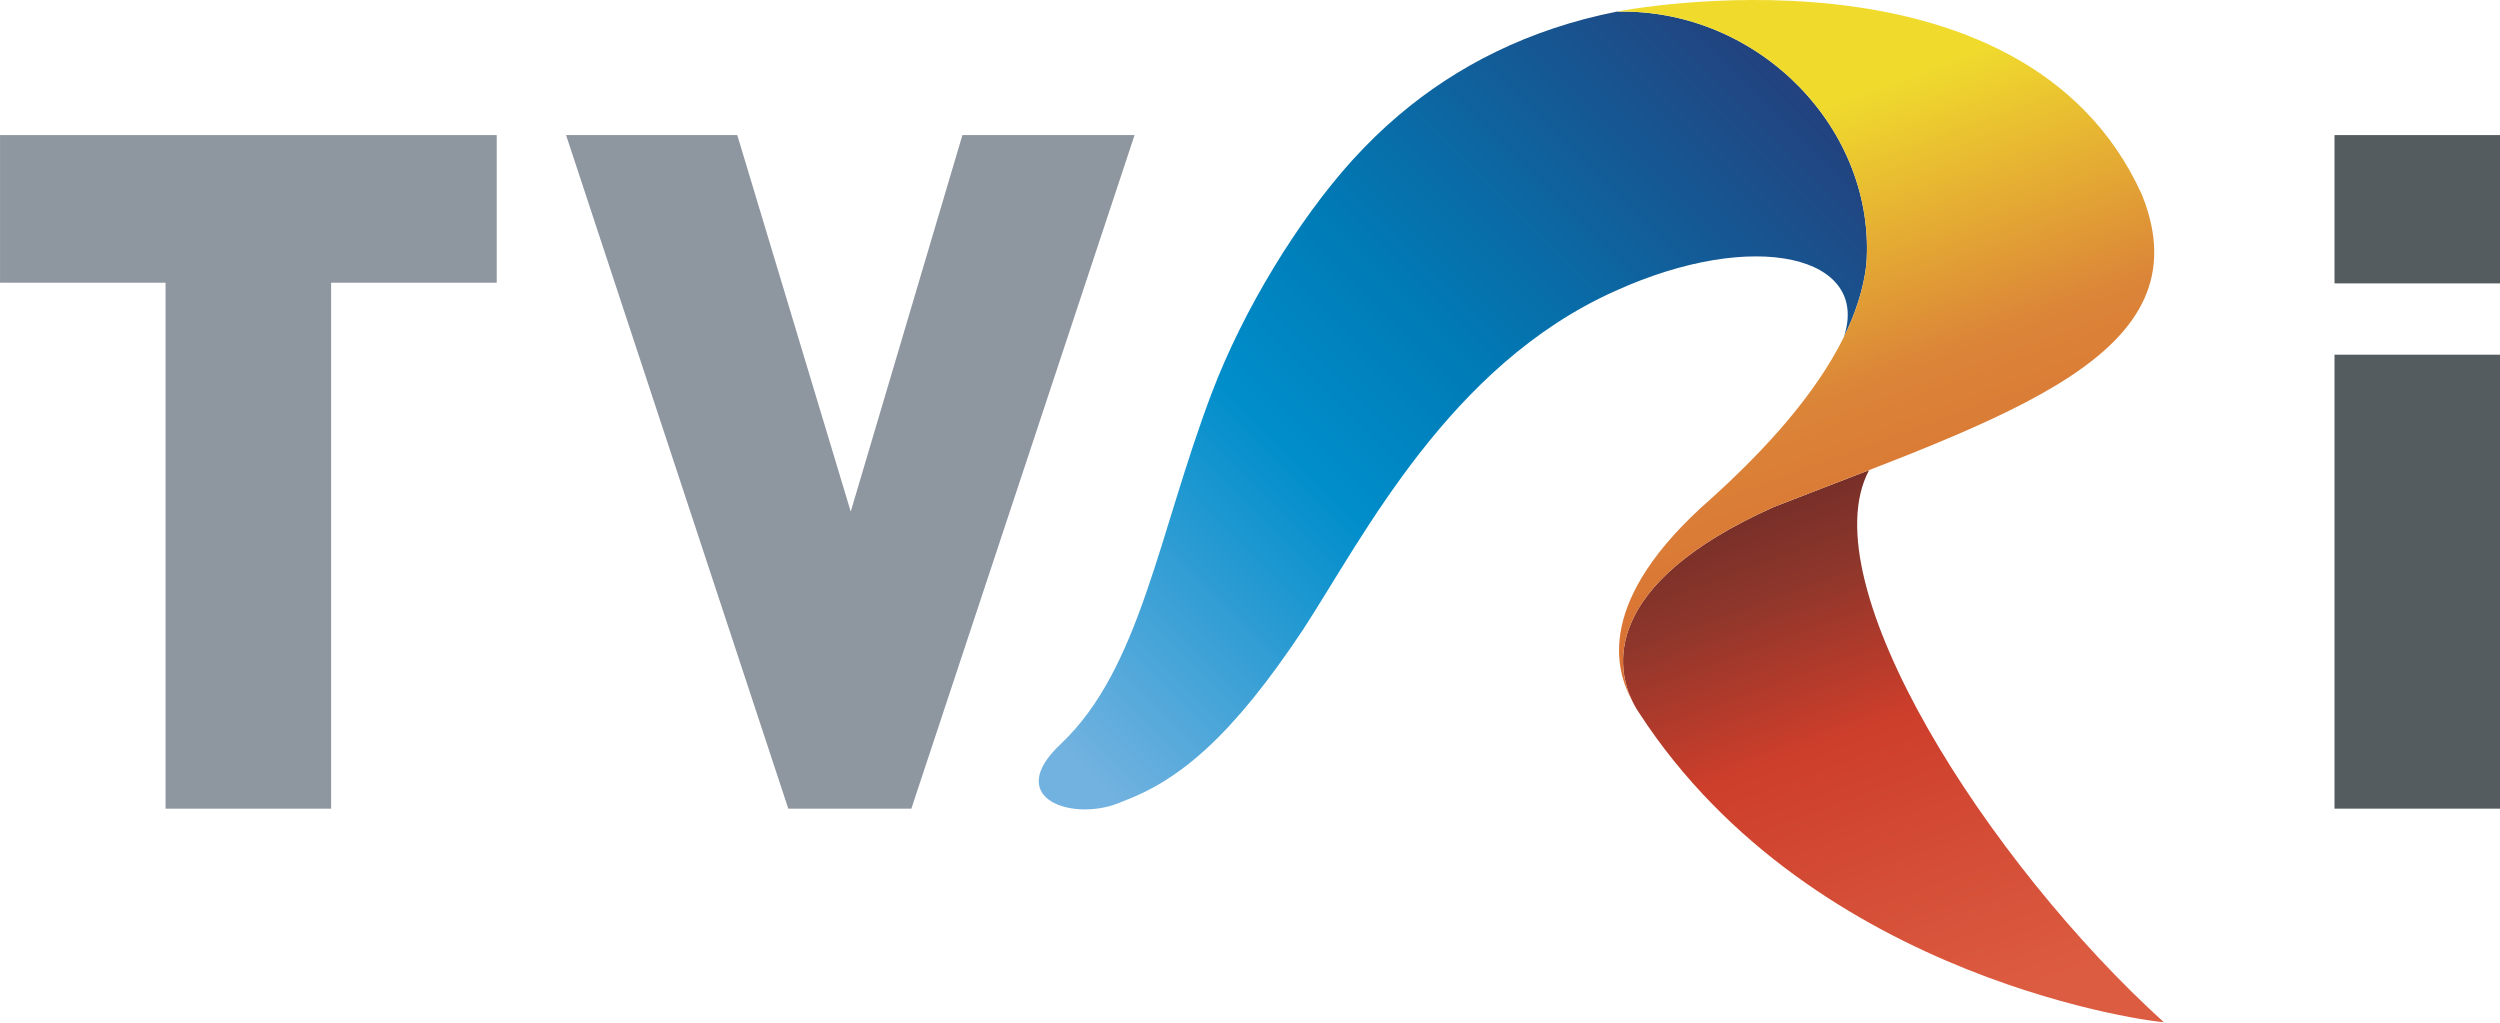
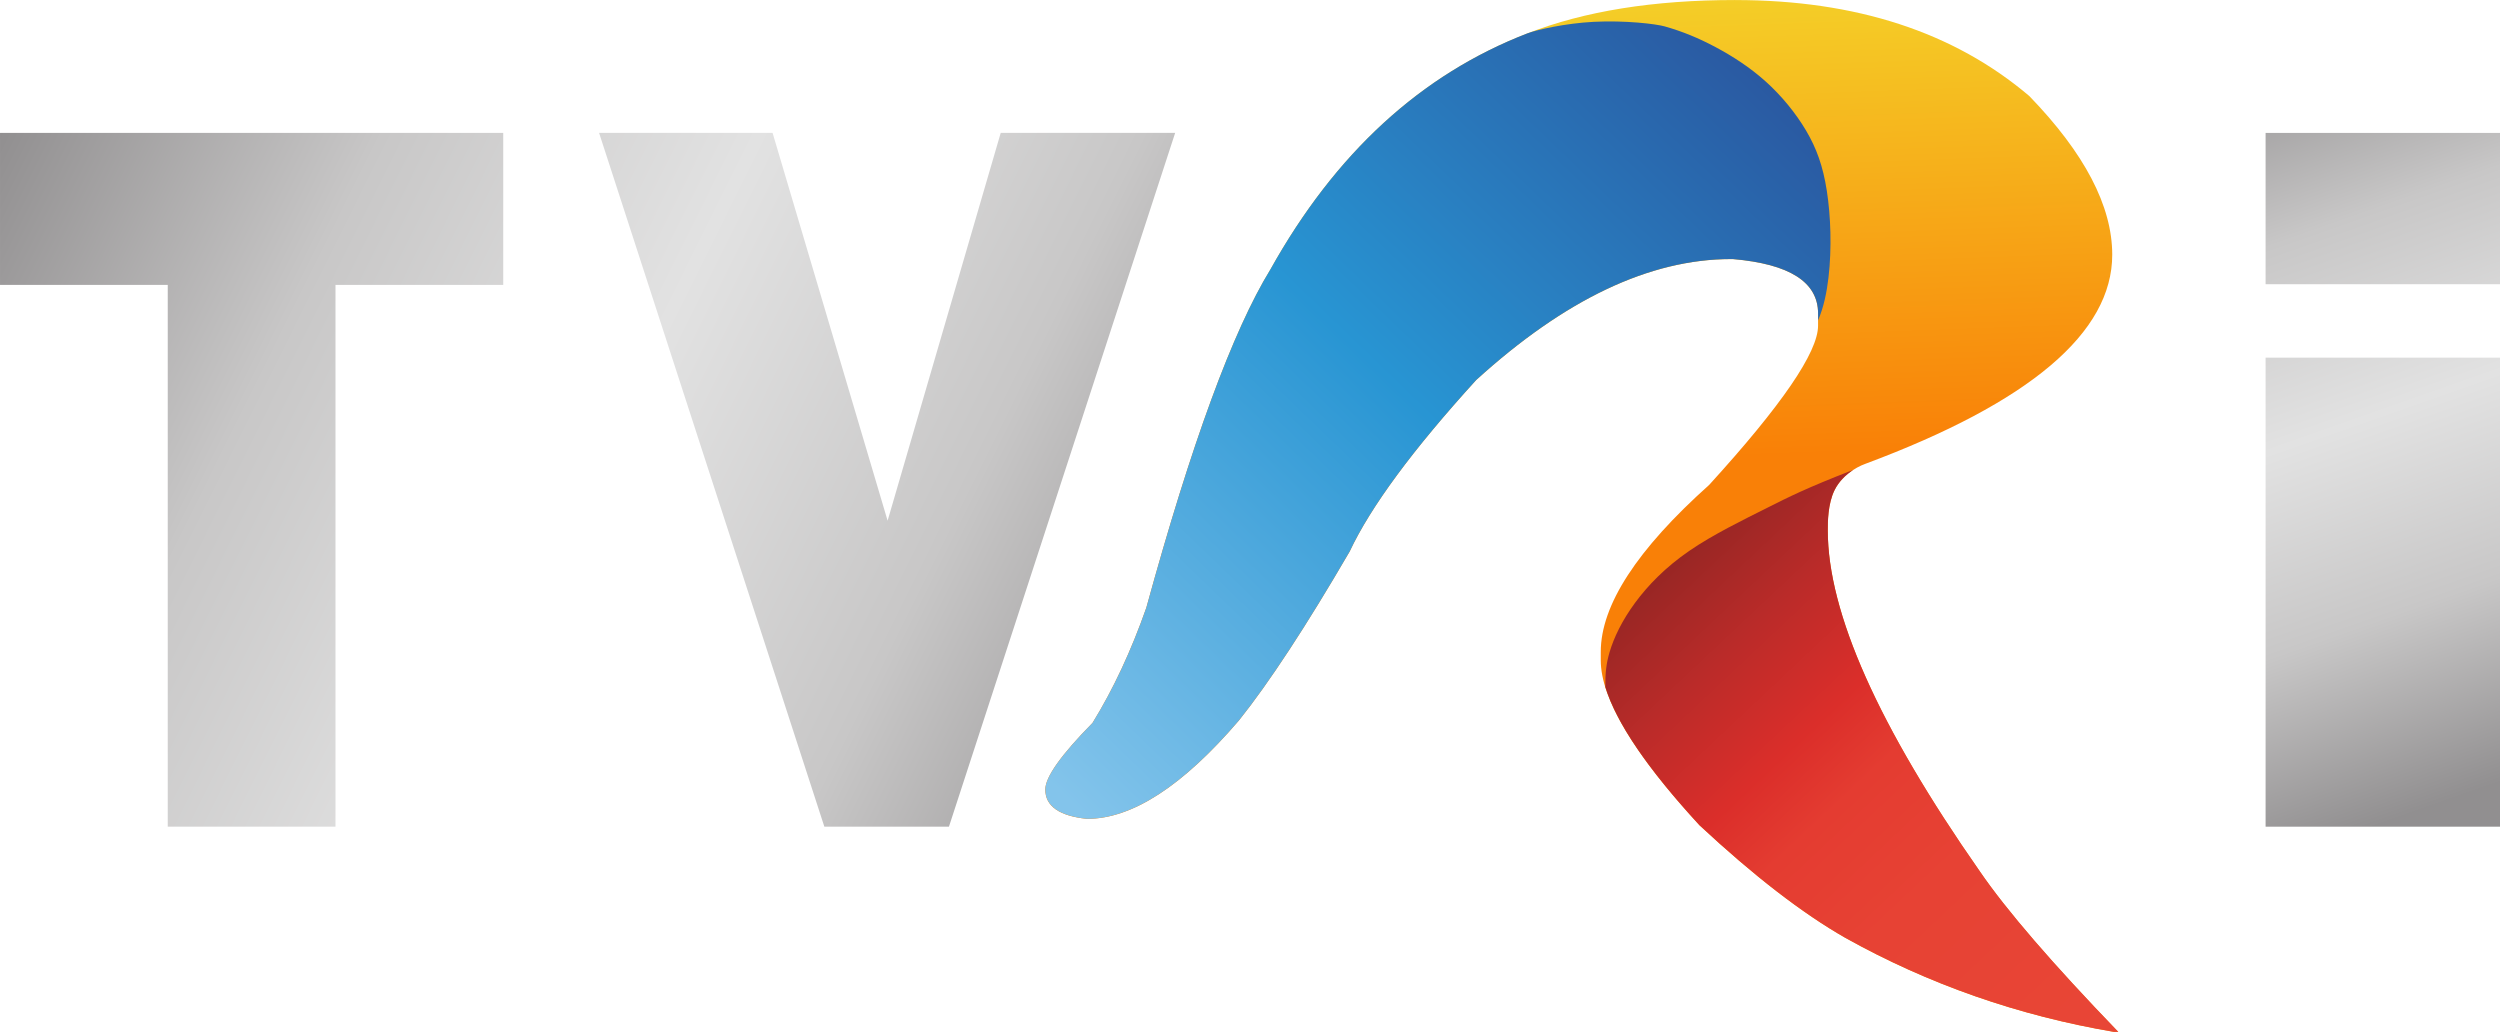
- <svg xmlns="http://www.w3.org/2000/svg" width="600" height="245.32" version="1.1" viewBox="0 0 158.75 64.908">
+ <svg xmlns="http://www.w3.org/2000/svg" xmlns:xlink="http://www.w3.org/1999/xlink" width="800mm" height="330.21mm" version="1.1" viewBox="0 0 800 330.21">
+   <link rel="stylesheet" type="text/css" />
+   <link rel="stylesheet" type="text/css" />
+   <style lang="en" type="text/css" />
+   <style lang="en" type="text/css" />
  <defs>
-     <linearGradient id="d" x1="2.878" x2="47.714" y1="48.679" y2="3.843" gradientTransform="matrix(1.0053 0 0 1.0053 -172.7 17.937)" gradientUnits="userSpaceOnUse">
-       <stop stop-color="#72B2E0" offset="0" />
-       <stop stop-color="#008ECB" offset=".369" />
-       <stop stop-color="#007AB5" offset=".569" />
-       <stop stop-color="#24407C" offset="1" />
+     <linearGradient id="linearGradient1101" x2="1" gradientTransform="matrix(72.28 0 0 72.896 31.038 169.97)" gradientUnits="userSpaceOnUse">
+       <stop stop-color="#918f90" offset="0" />
+       <stop stop-color="#c8c7c7" offset=".25" />
+       <stop stop-color="#e2e2e2" offset=".5" />
+       <stop stop-color="#c8c7c7" offset=".75" />
+       <stop stop-color="#918f90" offset="1" />
    </linearGradient>
-     <linearGradient id="e" x1="59.232" x2="47.221" y1="63.66" y2="30.66" gradientTransform="matrix(1.0053 0 0 1.0053 -172.7 17.937)" gradientUnits="userSpaceOnUse">
-       <stop stop-color="#DC5C41" offset="0" />
-       <stop stop-color="#CD3E2B" offset=".541" />
-       <stop stop-color="#8D362B" offset=".831" />
-       <stop stop-color="#742E28" offset="1" />
+     <linearGradient id="linearGradient1038-3" x1="162.34" x2="219.6" y1="129" y2="68.603" gradientTransform="matrix(1.1738 0 0 1.192 -68.89 -518.26)" gradientUnits="userSpaceOnUse">
+       <stop stop-color="#83c4eb" offset="0" />
+       <stop stop-color="#2895d3" offset=".485" />
+       <stop stop-color="#2a4f99" offset="1" />
    </linearGradient>
-     <linearGradient id="f" x1="47.972" x2="60.872" y1="2.236" y2="37.678" gradientTransform="matrix(1.0053 0 0 1.0053 -172.7 17.937)" gradientUnits="userSpaceOnUse">
-       <stop stop-color="#F0DB2D" offset="0" />
-       <stop stop-color="#F0DB2D" offset=".122" />
-       <stop stop-color="#DB8538" offset=".58" />
-       <stop stop-color="#D96A33" offset="1" />
+     <linearGradient id="linearGradient1157-2" x1="152.14" x2="153.46" y1="76.918" y2="113.58" gradientTransform="matrix(1.1738 0 0 1.192 -60.212 -530.49)" gradientUnits="userSpaceOnUse">
+       <stop stop-color="#f4d229" offset="0" />
+       <stop stop-color="#f98007" offset="1" />
    </linearGradient>
+     <linearGradient id="linearGradient1166-7" x1="284.03" x2="432.62" y1="410.53" y2="570.73" gradientTransform="matrix(.31056 0 0 .31538 80.975 -525.14)" gradientUnits="userSpaceOnUse">
+       <stop stop-color="#75211f" offset="0" />
+       <stop stop-color="#ba2b29" offset=".276" />
+       <stop stop-color="#db2e2a" offset=".427" />
+       <stop stop-color="#e43c31" offset=".525" />
+       <stop stop-color="#e74234" offset=".688" />
+       <stop stop-color="#e84636" offset="1" />
+     </linearGradient>
+     <linearGradient id="linearGradient1066-5" x1="64.987" x2="183.58" y1="-11.117" y2="53.142" gradientTransform="matrix(.90802 0 0 .99169 -36.075 -415.77)" gradientUnits="userSpaceOnUse" xlink:href="#linearGradient1101" />
+     <linearGradient id="linearGradient1068" x1="64.987" x2="183.58" y1="-11.117" y2="53.142" gradientTransform="matrix(.90802 0 0 .99169 -36.708 -415.77)" gradientUnits="userSpaceOnUse" xlink:href="#linearGradient1101" />
+     <linearGradient id="linearGradient1785" x1="217.71" x2="251.5" y1="-329.4" y2="-260.45" gradientTransform="matrix(1.2176 0 0 .87322 -49.063 -142.88)" gradientUnits="userSpaceOnUse" xlink:href="#linearGradient1101" />
  </defs>
-   <g transform="translate(238.66 -17.937)">
-     <polygon class="fil3" transform="matrix(2.6133 0 0 2.6133 -266.95 -149.71)" points="18.871 83.801 14.848 83.801 14.848 71.021 10.826 71.021 10.826 67.434 22.895 67.434 22.895 71.021 18.871 71.021" fill="#8e96a0" />
-     <polygon class="fil3" transform="matrix(2.6133 0 0 2.6133 -266.95 -149.71)" points="32.97 83.801 29.98 83.801 24.58 67.434 28.74 67.434 31.497 76.583 34.211 67.434 38.394 67.434" fill="#8e96a0" />
-     <path class="fil4" d="m-90.418 35.933v-9.418h10.513v9.418zm0 33.354v-28.827h10.513v28.827z" fill="#555c60" stroke-width="2.613" />
-     <g stroke-width="1.005">
-       <path class="fil0" d="m-135.99 18.675c-5.63 1.119-10.18 3.465-13.85 6.579-1.06 0.896-2.04 1.859-2.96 2.871-3.39 3.752-6.9 9.442-8.93 14.811-3.4 9.002-4.52 17.456-9.56 22.234-3.77 3.512 0.87 5.039 3.91 3.662 3.6-1.338 6.94-4.103 11.48-10.939 3.84-5.906 9.27-16.753 19.78-21.467 8.93-4.06 16.26-2.191 14.54 2.922 0.75-1.522 1.25-3.057 1.43-4.581 0.67-8.558-6.78-16.299-15.84-16.092z" fill="url(#d)" />
-       <path class="fil1" d="m-119.97 47.791c-1.95 0.759-3.99 1.534-6.07 2.348-11.08 4.965-9.94 10.308-8.97 12.313 0.22 0.452 0.41 0.725 0.43 0.747 11.15 17.172 33.25 19.709 33.32 19.645-11.14-10.099-22.55-27.894-18.71-35.053z" fill="url(#e)" />
-       <path class="fil2" d="m-102.64 30.321c-7.56-16.774-33.35-11.646-33.35-11.646 9.06-0.207 16.51 7.534 15.84 16.091-0.18 1.525-0.68 3.06-1.43 4.582-1.77 3.587-4.93 7.109-8.46 10.283-7.37 6.463-6.04 10.876-4.97 12.823-0.97-2.002-2.11-7.348 8.97-12.315 14.81-5.794 27.482-9.645 23.4-19.818z" fill="url(#f)" />
-     </g>
+   <g transform="matrix(3.5232 0 0 3.5232 -80.801 1546.2)" letter-spacing="0px" word-spacing="0px">
+     <path d="m38.17-363.78v-49.206h-15.235v-13.806h45.706v13.806h-15.235v49.206z" fill="url(#linearGradient1066-5)" font-family="'DIN Pro'" font-size="28.881px" font-weight="900" />
+     <path d="m97.806-363.78-20.459-63.012h15.758l10.447 35.223 10.273-35.223h15.845l-20.546 63.012z" fill="url(#linearGradient1068)" font-family="'DIN Pro'" font-size="28.881px" font-weight="900" />
+     <path d="m180.53-438.86c-7.406 0-13.69 1.009-18.852 3.025-9.678 3.736-17.463 10.883-23.354 21.441-3.422 5.575-7.181 15.821-11.277 30.737-1.375 3.914-3.002 7.399-4.882 10.453-2.861 2.906-4.292 4.923-4.292 6.05 0 1.512 1.263 2.402 3.787 2.669 4.096 0 8.696-2.98 13.802-8.941 2.749-3.44 6.102-8.555 10.057-15.346 1.908-4.063 5.737-9.252 11.488-15.569 8.051-7.325 15.765-10.987 23.143-10.987h0.169c5.162 0.445 7.743 2.091 7.743 4.938v1.112c0 2.402-3.296 7.221-9.889 14.457-6.564 5.872-9.847 10.927-9.847 15.168v0.756c0 3.499 2.988 8.496 8.963 14.991 4.937 4.596 9.356 8.007 13.255 10.231 7.546 4.211 15.682 7.058 24.406 8.541h0.379c-5.975-6.198-10.169-11.061-12.582-14.59-9.201-13.167-13.802-23.486-13.802-30.959 0-0.721-7e-3 -2.406 0.62-3.669 0.612-1.231 1.847-2.044 2.788-2.381 14.952-5.575 22.428-11.907 22.428-18.994 0-4.419-2.511-9.223-7.532-14.412-6.845-5.812-15.752-8.719-26.72-8.719z" fill="url(#linearGradient1157-2)" font-family="'TVR 2004'" font-size="74.908px" stroke-width="5.538" />
+     <path d="m161.68-435.84c-9.678 3.736-17.463 10.883-23.354 21.441-3.422 5.575-7.181 15.821-11.277 30.737-1.375 3.914-3.002 7.399-4.882 10.453-2.861 2.906-4.292 4.923-4.292 6.05 0 1.512 1.263 2.402 3.787 2.669 4.096 0 8.696-2.98 13.802-8.941 2.749-3.44 6.102-8.555 10.057-15.346 1.908-4.063 5.737-9.252 11.488-15.569 8.051-7.325 15.765-10.987 23.143-10.987h0.169c5.162 0.445 7.743 2.091 7.743 4.938v0.638c0.514-1.222 0.783-2.519 0.943-3.878 0.314-2.684 0.204-5.612-0.147-7.884-0.351-2.272-0.943-3.886-1.886-5.482-0.943-1.596-2.236-3.173-3.678-4.468s-3.032-2.309-4.547-3.116c-1.516-0.807-2.958-1.408-4.603-1.877-0.794-0.227-3.612-0.565-6.46-0.418-2.573 0.133-5.191 0.725-6.004 1.042z" fill="url(#linearGradient1038-3)" font-family="'TVR 2004'" font-size="74.908px" stroke-width="5.538" />
+     <path d="m191.24-396.18c-4.308 1.67-5.884 2.481-7.721 3.403-2.261 1.135-4.993 2.462-7.156 3.949s-3.758 3.133-4.928 4.726-1.915 3.133-2.312 4.482c-0.295 1.001-0.397 1.9-0.383 3.157 1.001 3.256 3.846 7.436 8.549 12.548 4.937 4.596 9.356 8.007 13.255 10.231 7.546 4.211 15.682 7.058 24.406 8.541h0.379c-5.975-6.198-10.169-11.061-12.582-14.59-9.201-13.167-13.802-23.486-13.802-30.959 0-0.721-7e-3 -2.406 0.62-3.669 0.387-0.778 1.023-1.388 1.677-1.818z" fill="url(#linearGradient1166-7)" font-family="'TVR 2004'" font-size="74.908px" stroke-width="5.538" />
+     <path d="m228.71-426.79v13.742h21.291v-13.742zm0 20.412v42.6h21.291v-42.6z" fill="url(#linearGradient1785)" font-family="'DIN Pro'" font-size="96.368px" font-weight="900" stroke-width="6.671" />
  </g>
</svg>
